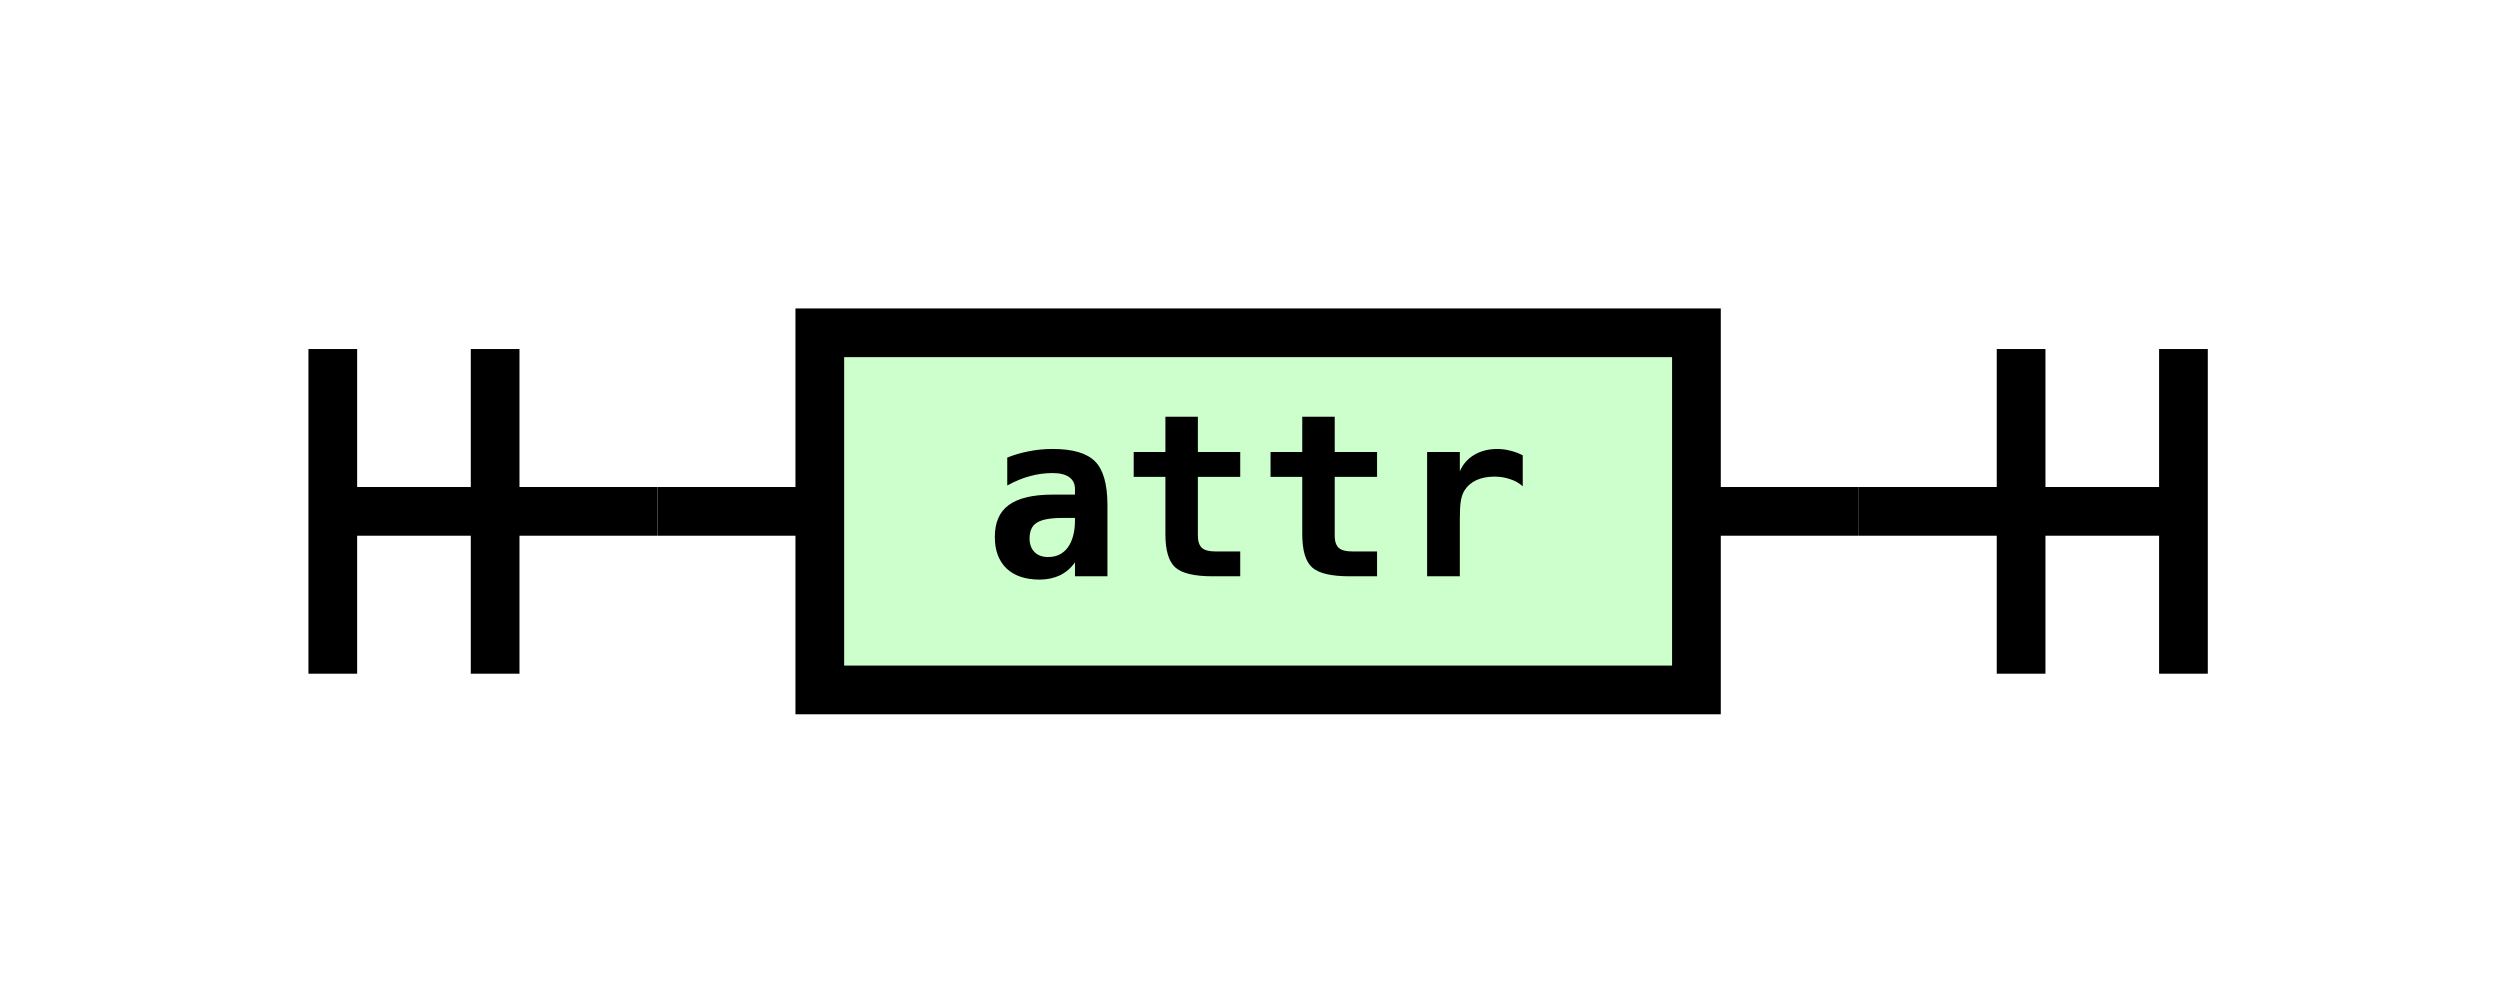
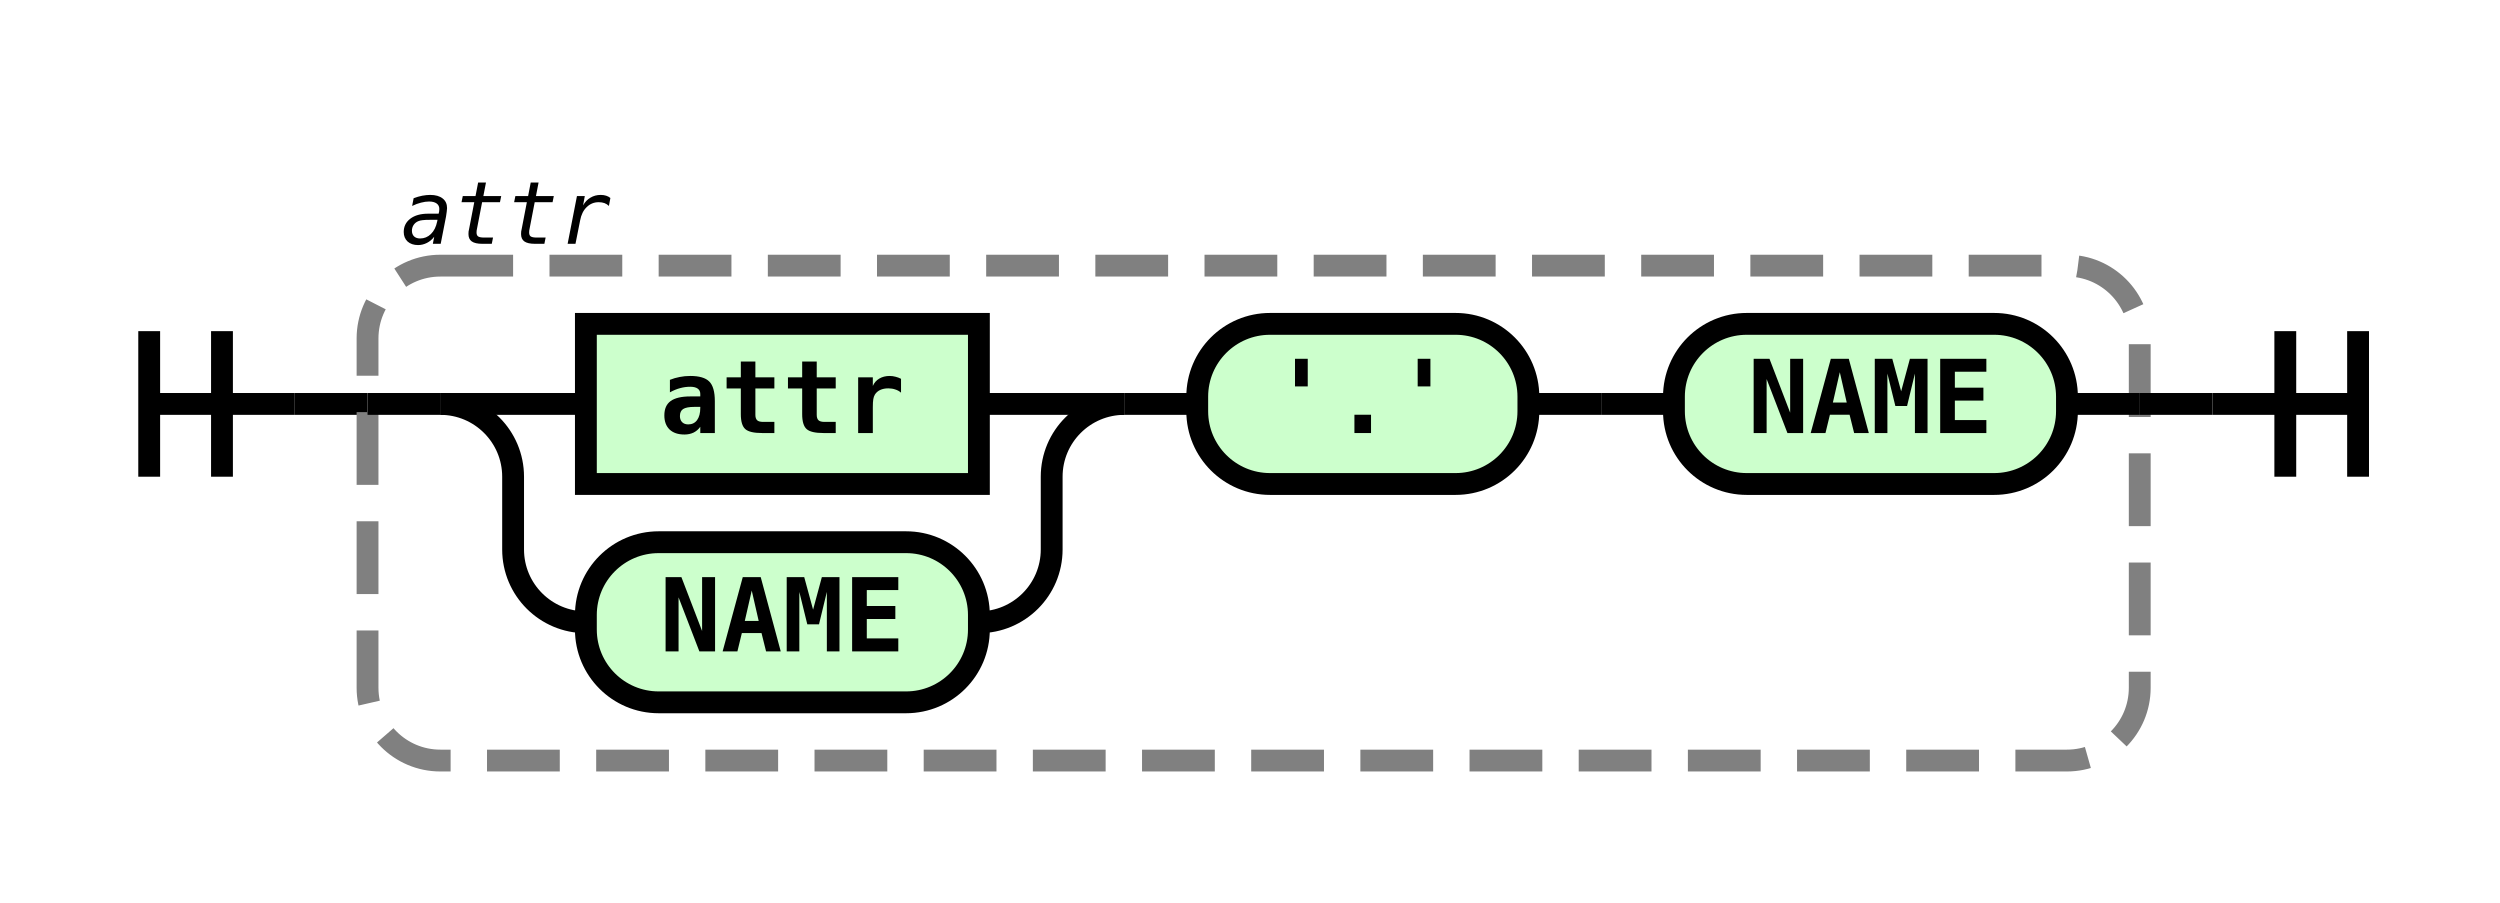
- <svg xmlns="http://www.w3.org/2000/svg" class="railroad-diagram" height="62" viewBox="0 0 154.0 62" width="154.0">
+ <svg xmlns="http://www.w3.org/2000/svg" class="railroad-diagram" height="124" viewBox="0 0 343.5 124" width="343.5">
  <g transform="translate(.5 .5)">
    <g>
-       <path d="M20 21v20m10 -20v20m-10 -10h20" />
+       <path d="M20 45v20m10 -20v20m-10 -10h20" />
    </g>
-     <path d="M40 31h10" />
-     <g class="non-terminal ">
-       <path d="M50 31h0.0" />
-       <path d="M104.0 31h0.0" />
-       <rect height="22" width="54" x="50" y="20" />
-       <text x="77" y="35">attr</text>
+     <path d="M40 55h10" />
+     <g>
+       <path d="M50 55h0.0" />
+       <path d="M293.5 55h0.0" />
+       <rect class="group-box" height="68" rx="10" ry="10" width="243.5" x="50" y="36" />
+       <g>
+         <path d="M50.0 55h10.0" />
+         <path d="M283.5 55h10.0" />
+         <g>
+           <path d="M60.0 55h0.0" />
+           <path d="M154.0 55h0.0" />
+           <path d="M60.0 55h20" />
+           <g class="non-terminal ">
+             <path d="M80.0 55h0.0" />
+             <path d="M134.0 55h0.0" />
+             <rect height="22" width="54" x="80" y="44" />
+             <text x="107" y="59">attr</text>
+           </g>
+           <path d="M134.0 55h20" />
+           <path d="M60.0 55a10 10 0 0 1 10 10v10a10 10 0 0 0 10 10" />
+           <g class="terminal ">
+             <path d="M80.0 85h0.0" />
+             <path d="M134.0 85h0.0" />
+             <rect height="22" rx="10" ry="10" width="54" x="80" y="74" />
+             <text x="107" y="89">NAME</text>
+           </g>
+           <path d="M134.0 85a10 10 0 0 0 10 -10v-10a10 10 0 0 1 10 -10" />
+         </g>
+         <path d="M154.0 55h10" />
+         <g class="terminal ">
+           <path d="M164.0 55h0.0" />
+           <path d="M209.5 55h0.0" />
+           <rect height="22" rx="10" ry="10" width="45.5" x="164" y="44" />
+           <text x="186.75" y="59">'.'</text>
+         </g>
+         <path d="M209.5 55h10" />
+         <path d="M219.5 55h10" />
+         <g class="terminal ">
+           <path d="M229.5 55h0.0" />
+           <path d="M283.5 55h0.0" />
+           <rect height="22" rx="10" ry="10" width="54" x="229.5" y="44" />
+           <text x="256.5" y="59">NAME</text>
+         </g>
+       </g>
+       <g class="non-terminal ">
+         <path d="M50.0 28h0.0" />
+         <path d="M88.0 28h0.0" />
+         <text class="comment" x="69" y="33">attr</text>
+       </g>
    </g>
-     <path d="M104.0 31h10" />
-     <path d="M 114.0 31 h 20 m -10 -10 v 20 m 10 -20 v 20" />
+     <path d="M293.5 55h10" />
+     <path d="M 303.5 55 h 20 m -10 -10 v 20 m 10 -20 v 20" />
  </g>
  <style>/*  */
	svg.railroad-diagram {
		background-color:hsl(30,20%,95%);
	}
	svg.railroad-diagram path {
		stroke-width:3;
		stroke:black;
		fill:rgba(0,0,0,0);
	}
	svg.railroad-diagram text {
		font:bold 14px monospace;
		text-anchor:middle;
	}
	svg.railroad-diagram text.label{
		text-anchor:start;
	}
	svg.railroad-diagram text.comment{
		font:italic 12px monospace;
	}
	svg.railroad-diagram rect{
		stroke-width:3;
		stroke:black;
		fill:hsl(120,100%,90%);
	}
	svg.railroad-diagram rect.group-box {
		stroke: gray;
		stroke-dasharray: 10 5;
		fill: none;
	}

/*  */
</style>
</svg>
